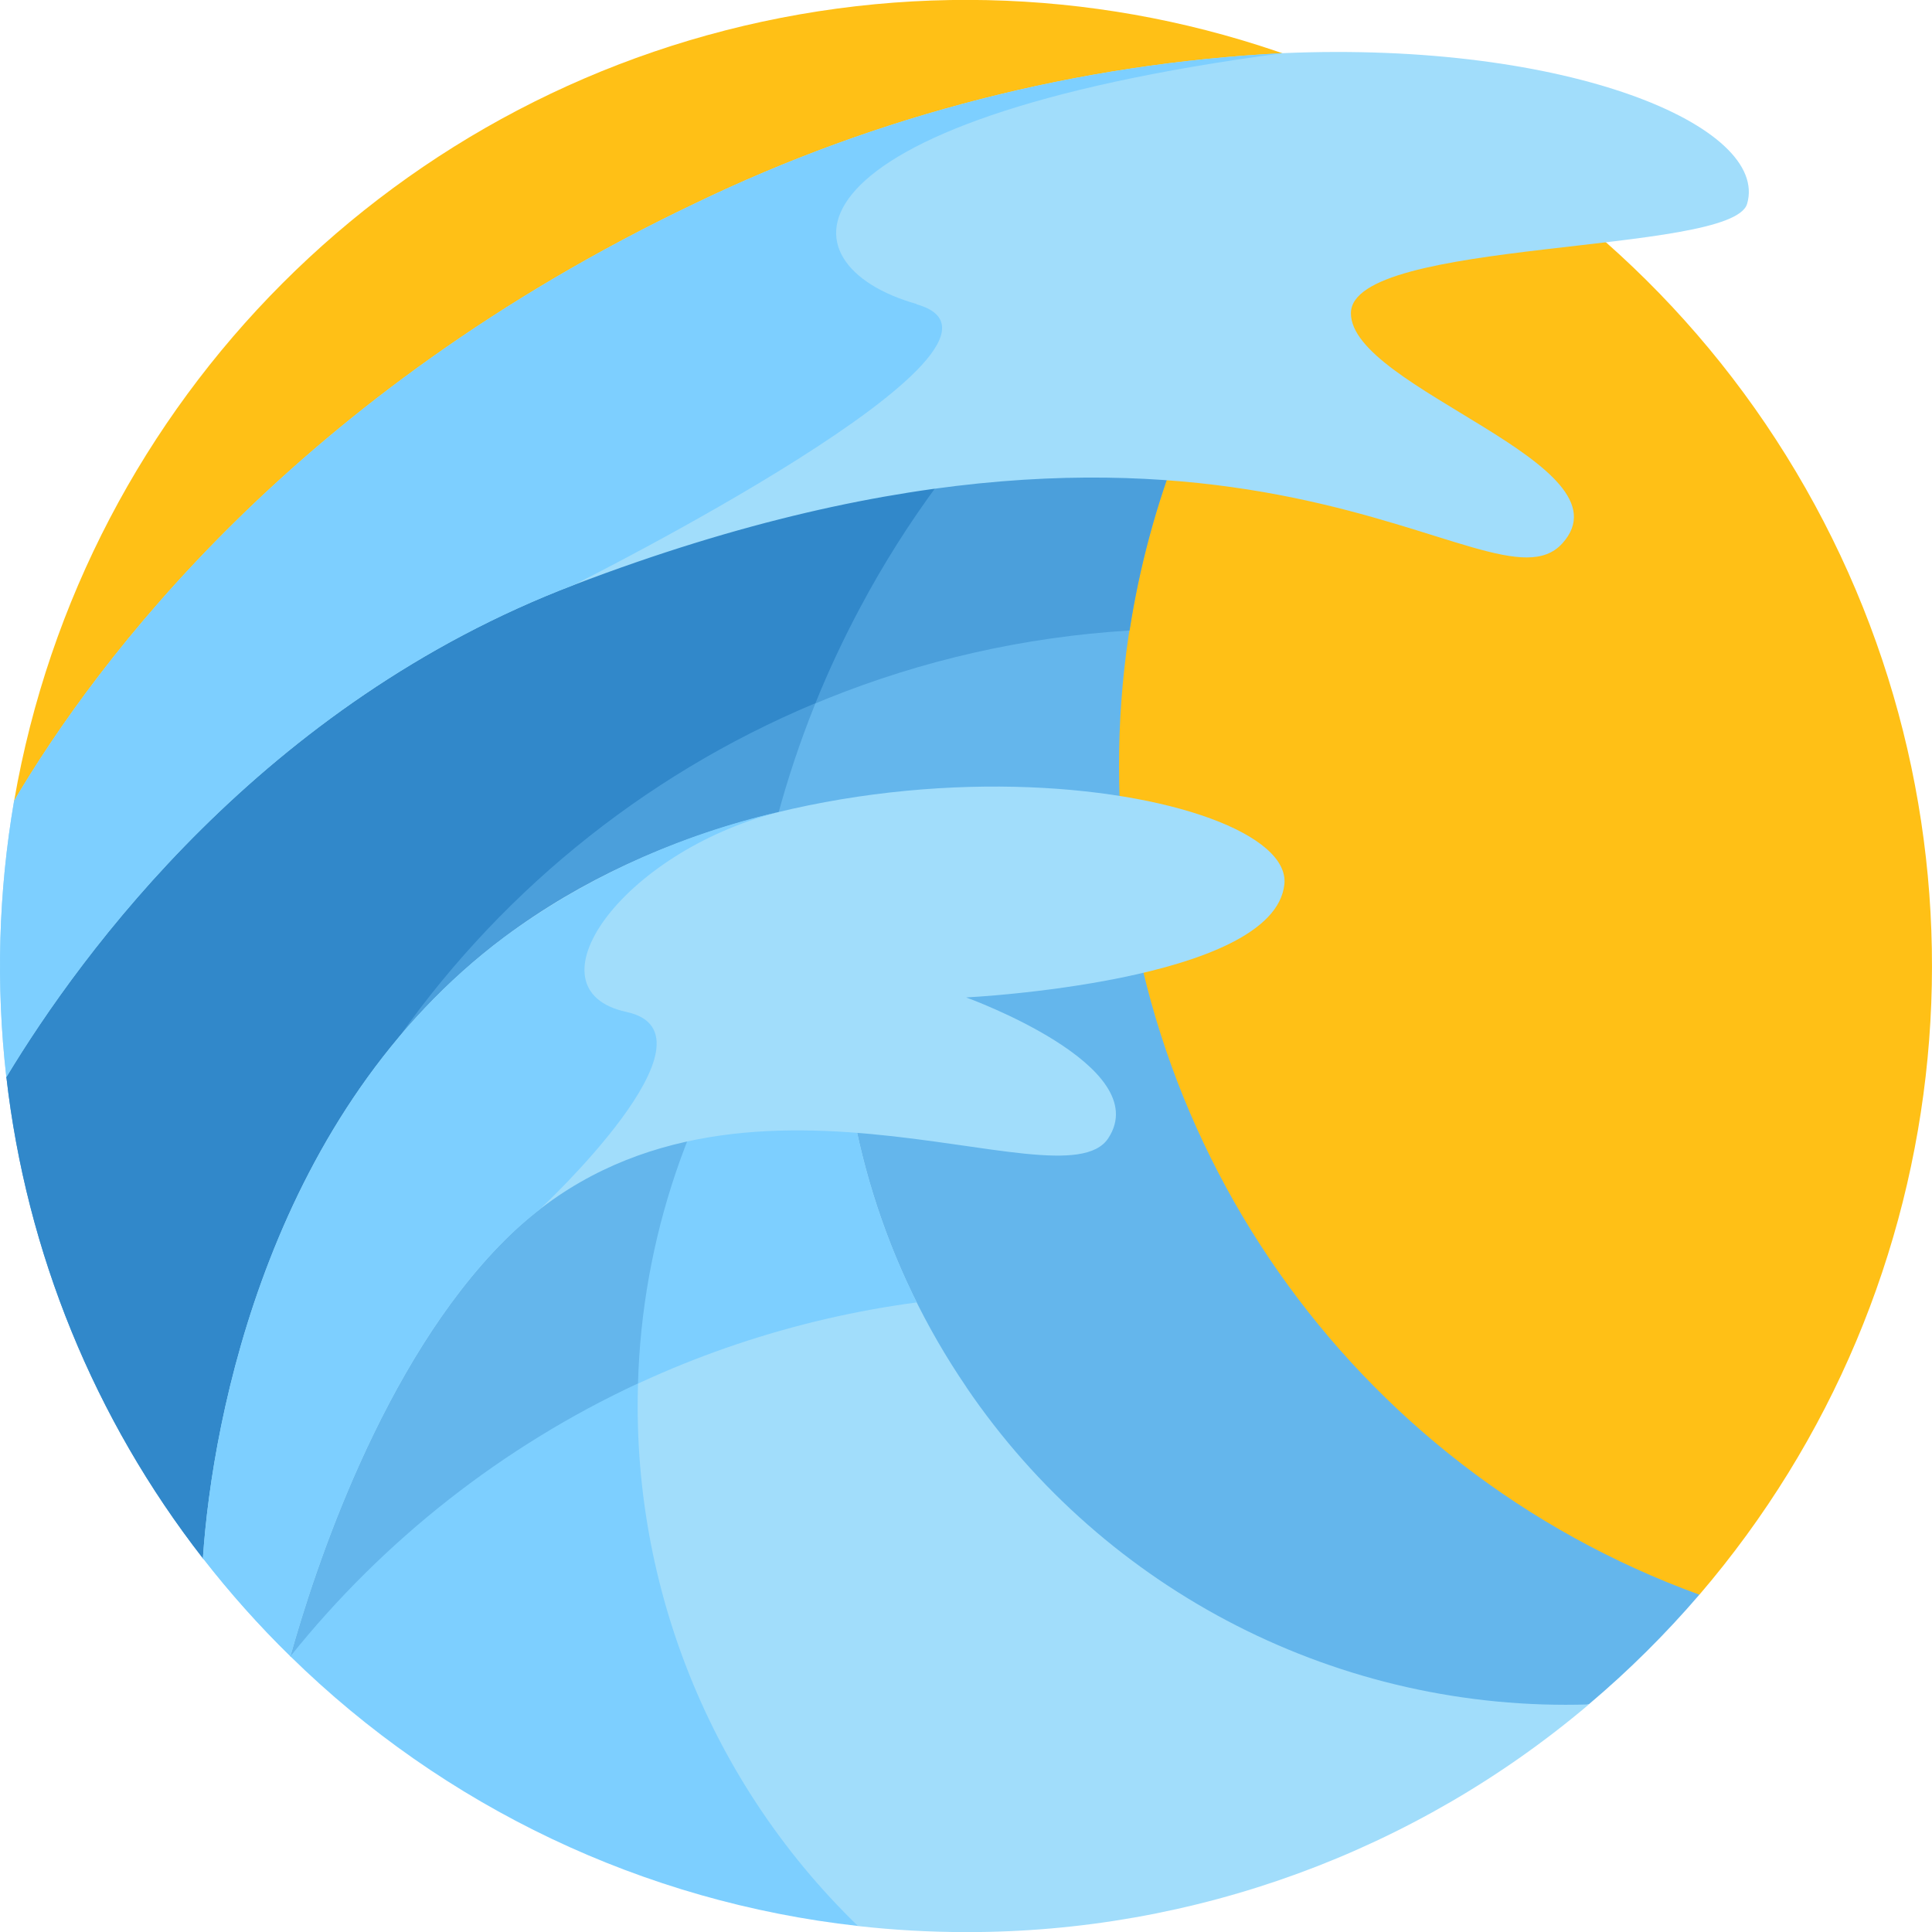
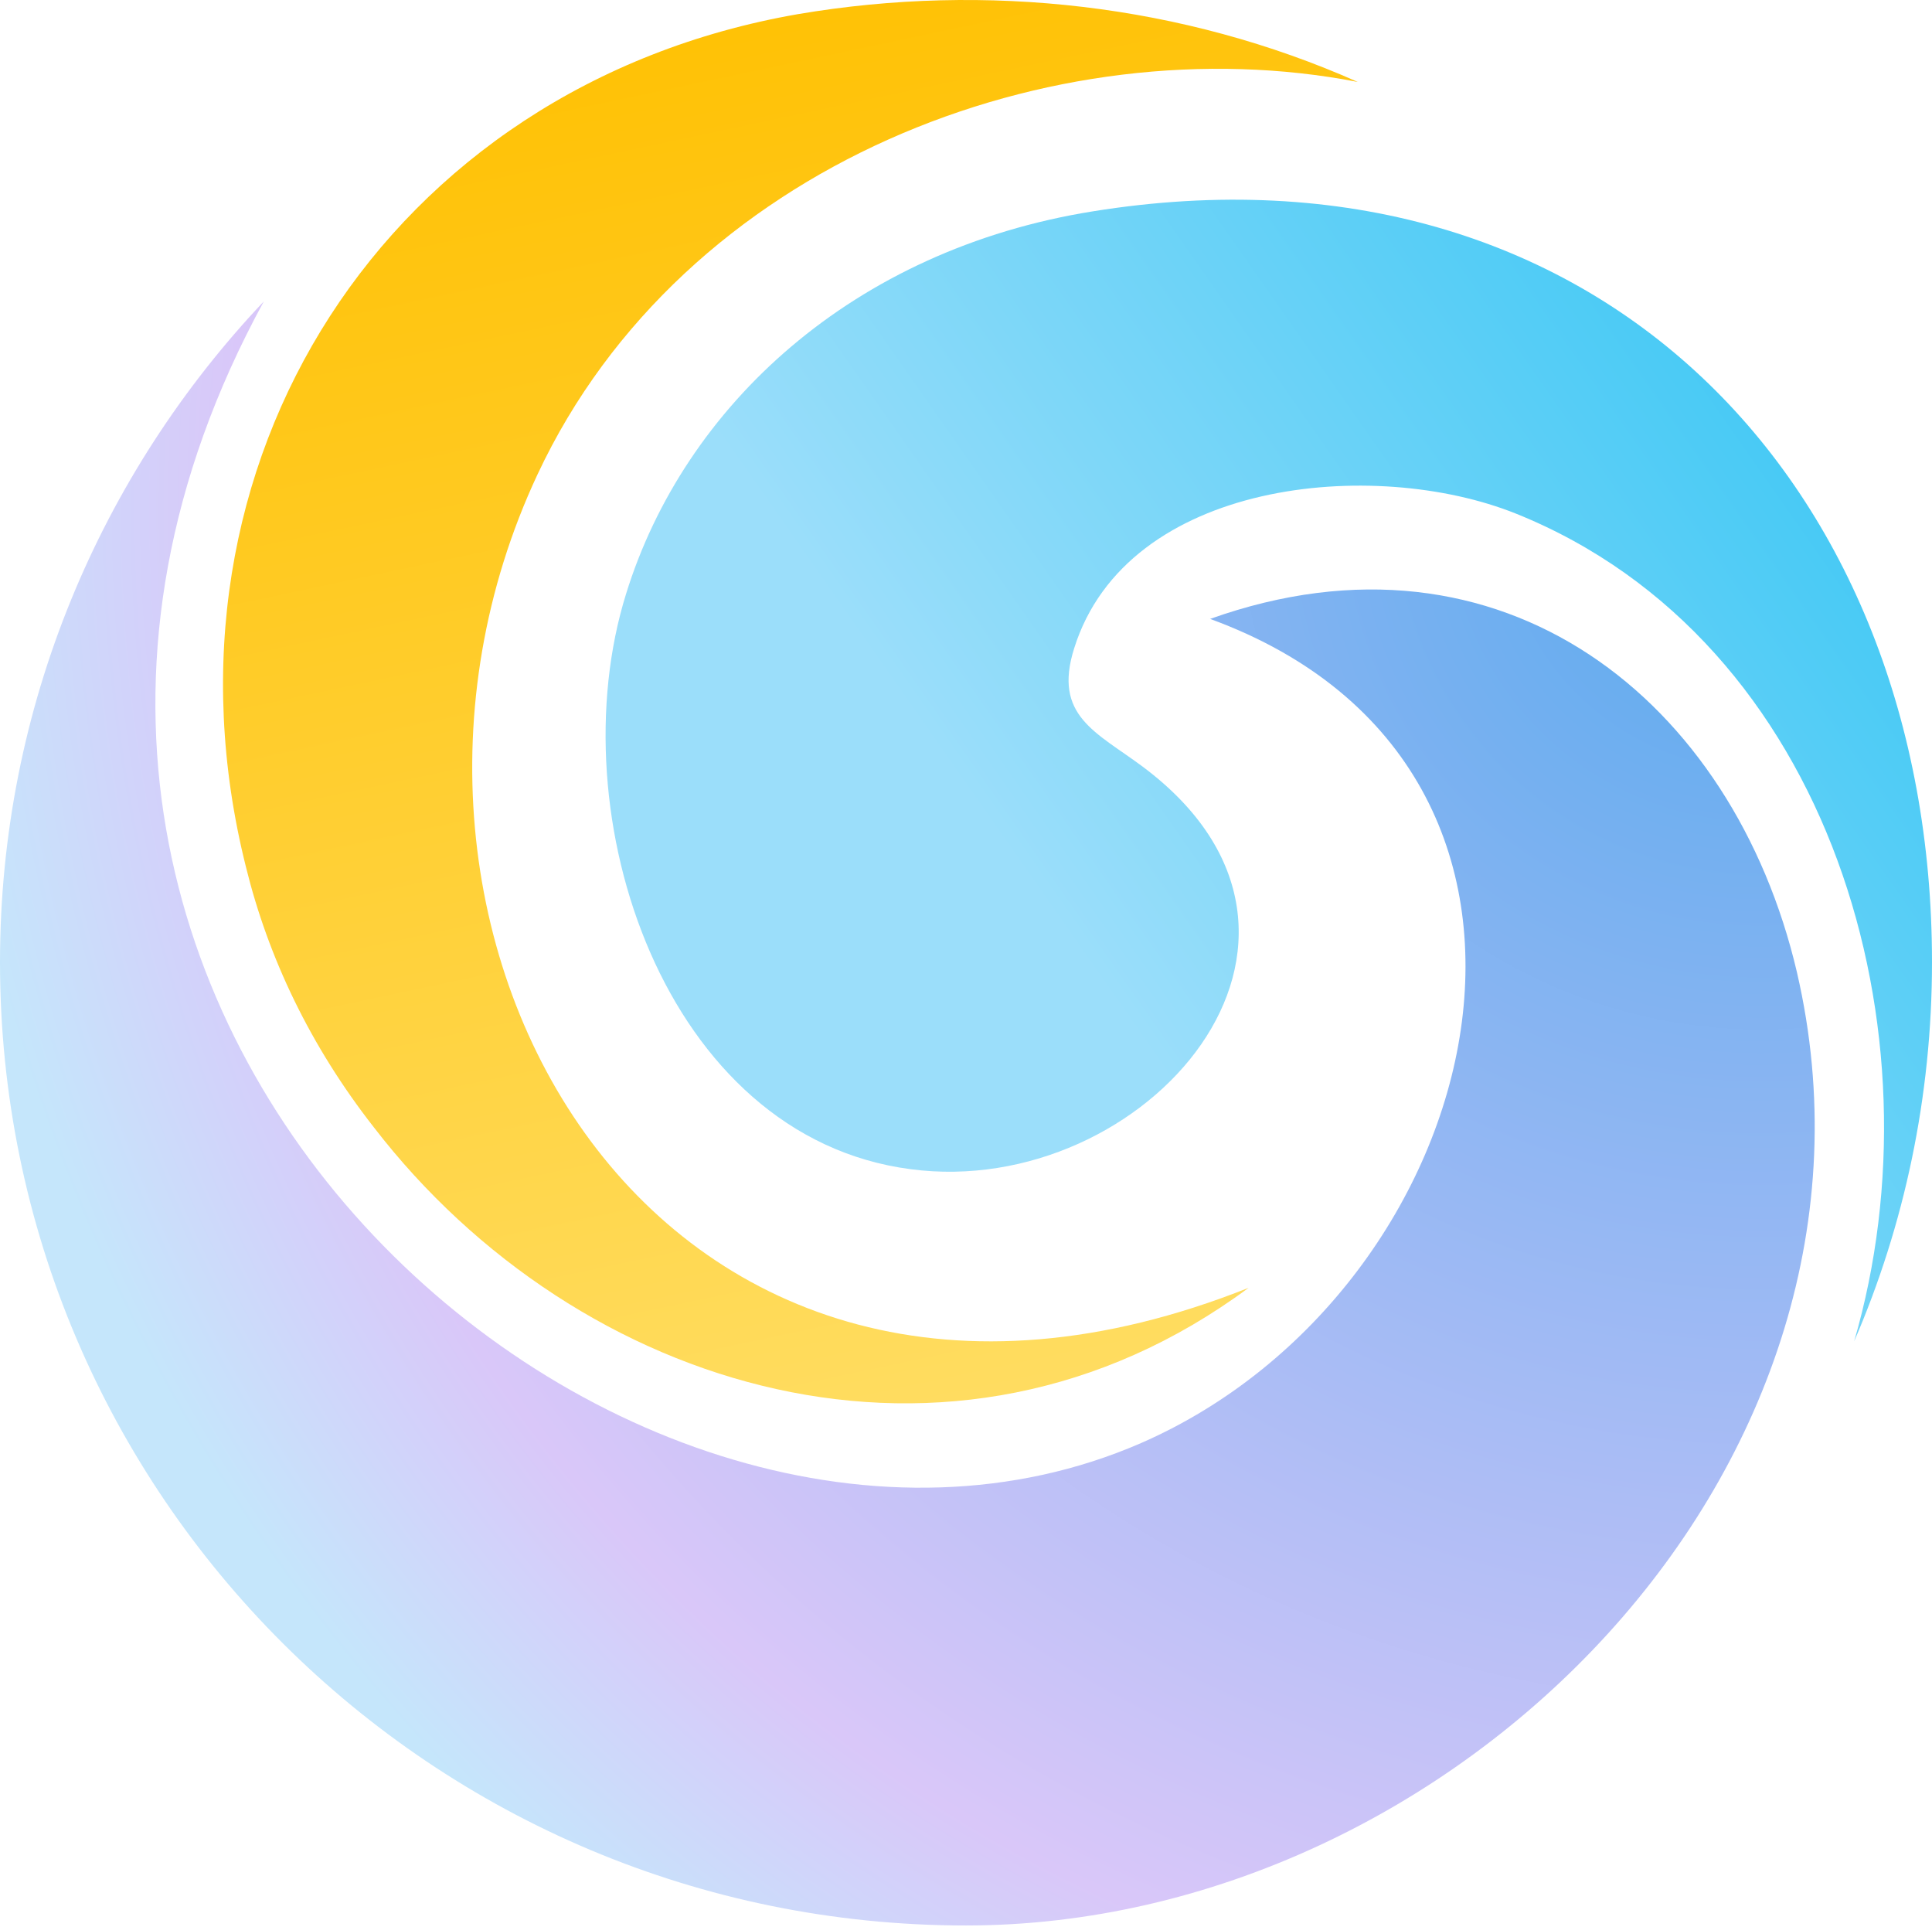
- <svg xmlns="http://www.w3.org/2000/svg" width="55.75" height="55.75" viewBox="0 0 55.75 55.75">
-   <g id="wave" transform="translate(0 0)">
-     <g id="Group_48" data-name="Group 48" transform="translate(0.408 0)">
-       <path id="Path_48" data-name="Path 48" d="M52.373,46.017A27.876,27.876,0,1,0,3.743,23.109C3.766,23.179,11.207,46.017,52.373,46.017Z" transform="translate(-3.743 0)" fill="#ffc016" />
-     </g>
-     <g id="Group_49" data-name="Group 49" transform="translate(0.184 7.923)">
-       <path id="Path_49" data-name="Path 49" d="M33.8,86.958a25.307,25.307,0,0,1,4.325-14.19S9.971,75.577,1.693,95.923v.007c.01.016.058.088.144.208,1.439,2.025,15.315,24.783,45.52,17.886a28.059,28.059,0,0,0,3.189-3.163A25.435,25.435,0,0,1,33.8,86.958Z" transform="translate(-1.693 -72.768)" fill="#64b6ec" />
-     </g>
-     <g id="Group_50" data-name="Group 50" transform="translate(0.184 7.924)">
-       <path id="Path_50" data-name="Path 50" d="M34.106,83.039a25.277,25.277,0,0,1,4.024-10.27S9.972,75.578,1.694,95.924v.007c.01.016.058.088.144.208A45.967,45.967,0,0,0,8.692,104.3,27.888,27.888,0,0,1,34.106,83.039Z" transform="translate(-1.694 -72.769)" fill="#4b9fdb" />
-     </g>
-     <g id="Group_51" data-name="Group 51" transform="translate(0.184 5.763)">
-       <path id="Path_51" data-name="Path 51" d="M31.474,98.507A28.581,28.581,0,0,1,38.12,52.924S11.134,57.676,1.694,78.24A27.74,27.74,0,0,0,7.363,92.126c.06.044,8.788,6.392,24.111,6.381Z" transform="translate(-1.694 -52.924)" fill="#4b9fdb" />
-     </g>
-     <g id="Group_52" data-name="Group 52" transform="translate(0.184 5.763)">
-       <path id="Path_52" data-name="Path 52" d="M25.04,67.452a28.89,28.89,0,0,1,1.285-2.747A28.439,28.439,0,0,1,38.12,52.924S11.134,57.676,1.694,78.24A27.74,27.74,0,0,0,7.363,92.126c.009.006.2.144.559.373A27.884,27.884,0,0,1,25.04,67.452Z" transform="translate(-1.694 -52.924)" fill="#3188ca" />
-     </g>
-     <g id="Group_53" data-name="Group 53" transform="translate(8.378 28.361)">
-       <path id="Path_53" data-name="Path 53" d="M96.444,272.125a20.829,20.829,0,0,1-3.619-11.661S77.513,263.193,76.939,279.9l16.378,7.781a28.153,28.153,0,0,0,3.119.175,27.761,27.761,0,0,0,17.974-6.57,20.911,20.911,0,0,1-17.966-9.157Z" transform="translate(-76.939 -260.464)" fill="#a1ddfb" />
-     </g>
-     <g id="Group_54" data-name="Group 54" transform="translate(8.378 28.361)">
-       <path id="Path_54" data-name="Path 54" d="M76.941,279.9a27.84,27.84,0,0,1,18.073-10.215,20.806,20.806,0,0,1-2.188-9.218S77.513,263.192,76.939,279.9Z" transform="translate(-76.939 -260.463)" fill="#7dcfff" />
-     </g>
-     <g id="Group_55" data-name="Group 55" transform="translate(8.352 27.731)">
-       <path id="Path_55" data-name="Path 55" d="M86.8,266.091a20.831,20.831,0,0,1,4.339-11.413S76,258.763,76.728,274.741a27.783,27.783,0,0,0,16.379,7.782A20.88,20.88,0,0,1,86.8,266.091Z" transform="translate(-76.702 -254.678)" fill="#7dcfff" />
-     </g>
-     <g id="Group_56" data-name="Group 56" transform="translate(8.352 27.731)">
-       <path id="Path_56" data-name="Path 56" d="M76.73,274.742a27.974,27.974,0,0,1,10.03-7.875c.008-.258.019-.517.036-.776a20.831,20.831,0,0,1,4.339-11.413S76,258.763,76.728,274.741Z" transform="translate(-76.702 -254.678)" fill="#64b6ec" />
-     </g>
-     <g id="Group_57" data-name="Group 57" transform="translate(0 1.5)">
-       <path id="Path_57" data-name="Path 57" d="M50.415,18.154c-.436,1.488-11.433.98-11.433,3.158s8.167,4.355,6.1,6.642-9.146-6.207-28.528,1.2C7.6,32.571,2.347,39.767.183,43.355a28.142,28.142,0,0,1,.224-7.974c2.379-4.034,8.135-11.751,19.628-17.228a44.221,44.221,0,0,1,16.981-4.346C45.3,13.451,51.064,15.936,50.415,18.154Z" transform="translate(0 -13.773)" fill="#a1ddfb" />
-     </g>
-     <g id="Group_58" data-name="Group 58" transform="translate(5.853 22.698)">
-       <path id="Path_58" data-name="Path 58" d="M62.452,212.8c-6.725,5.03-8.426,13.8-8.7,17.923a28.042,28.042,0,0,0,2.525,2.83c.684-2.456,2.637-8.46,6.177-12,6.329-6.329,16.057-.877,17.422-2.947,1.379-2.091-4.1-4.065-4.1-4.065s8.892-.436,9.183-3.267S71.406,206.1,62.452,212.8Z" transform="translate(-53.75 -208.457)" fill="#a1ddfb" />
-     </g>
-     <g id="Group_59" data-name="Group 59" transform="translate(0 1.534)">
-       <path id="Path_59" data-name="Path 59" d="M26.452,21.329c-4.036-1.136-4.13-5.289,10.564-7.239a44.221,44.221,0,0,0-16.981,4.346C8.542,23.913,2.786,31.629.407,35.664a28.142,28.142,0,0,0-.224,7.974c2.164-3.589,7.417-10.784,16.368-14.2,0,0,13.938-6.969,9.9-8.1Z" transform="translate(0 -14.09)" fill="#7dcfff" />
-     </g>
-     <g id="Group_60" data-name="Group 60" transform="translate(5.853 23.434)">
-       <path id="Path_60" data-name="Path 60" d="M70.358,215.218a21.618,21.618,0,0,0-7.906,3.606c-6.725,5.03-8.425,13.8-8.7,17.924a28.041,28.041,0,0,0,2.525,2.83c.684-2.456,2.637-8.46,6.177-12a10.7,10.7,0,0,1,1.014-.893v0s5.447-5.065,2.507-5.7S65.808,216.394,70.358,215.218Z" transform="translate(-53.75 -215.218)" fill="#7dcfff" />
+ <svg xmlns="http://www.w3.org/2000/svg" width="100%" height="100%" viewBox="0 0 1024 1021" version="1.1" xml:space="preserve" style="fill-rule:evenodd;clip-rule:evenodd;stroke-linejoin:round;stroke-miterlimit:2;">
+   <g transform="matrix(1,0,0,1,-39,-29.8354)">
+     <g transform="matrix(0.97035,0,0,0.97035,211.863,1686.47)">
+       <g transform="matrix(3.11268,0,0,3.11268,-655.222,-2022.12)">
+         <path d="M353.538,354.317C263.762,393.441 130.813,279.991 199.565,154.035C170.999,184.228 153.269,225.07 153.269,269.976C153.269,363.401 229.233,438.969 322.777,438.969C408.632,438.969 488.685,358.232 468.589,271.703C457.451,224.126 416.952,191.423 365.622,209.74C437.517,236.028 415.065,327.404 353.538,354.317Z" style="fill:url(#_Radial1);" />
+       </g>
+       <g transform="matrix(3.11268,0,0,3.11268,-655.222,-2022.12)">
+         <path d="M353.849,235.706C345.689,229.605 338,226.796 341.766,214.894C351.03,185.325 394.347,181.259 419.309,191.275C474.872,213.65 494.335,282.649 478.636,336.486C487.428,316.134 492.298,293.609 492.298,269.976C492.298,186.104 433.592,123.989 345.066,138.23C303.005,144.952 273.337,172.34 263.13,205.353C251.044,244.157 269.883,300.652 313.043,306.281C354.323,311.763 394.2,265.911 353.849,235.706Z" style="fill:url(#_Linear2);" />
+       </g>
+       <g transform="matrix(3.11268,0,0,3.11268,-655.222,-2022.12)">
+         <path d="M372.378,327.093C268.631,368.408 209.925,264.817 247.592,184.391C273.174,129.781 338.315,105.207 391.527,115.533C360.915,101.925 326.391,98.014 293.271,103.641C221.226,116.163 178.689,182.516 196.423,253.24C200.348,269.194 207.726,284.689 218.868,298.927C254.657,345.397 320.418,365.586 372.378,327.093Z" style="fill:url(#_Linear3);" />
+       </g>
    </g>
  </g>
+   <defs>
+     <radialGradient id="_Radial1" cx="0" cy="0" r="1" gradientUnits="userSpaceOnUse" gradientTransform="matrix(-274.908,160.729,-160.729,-274.908,461.419,190.933)">
+       <stop offset="0" style="stop-color:rgb(189,214,251);stop-opacity:1" />
+       <stop offset="0.05" style="stop-color:rgb(168,204,248);stop-opacity:1" />
+       <stop offset="0.1" style="stop-color:rgb(103,173,239);stop-opacity:1" />
+       <stop offset="0.84" style="stop-color:rgb(217,199,249);stop-opacity:1" />
+       <stop offset="1" style="stop-color:rgb(197,230,251);stop-opacity:1" />
+     </radialGradient>
+     <linearGradient id="_Linear2" x1="0" y1="0" x2="1" y2="0" gradientUnits="userSpaceOnUse" gradientTransform="matrix(-148.366,104.804,-104.804,-148.366,492.298,165.258)">
+       <stop offset="0" style="stop-color:rgb(143,213,227);stop-opacity:1" />
+       <stop offset="0.01" style="stop-color:rgb(56,198,244);stop-opacity:1" />
+       <stop offset="1" style="stop-color:rgb(155,222,250);stop-opacity:1" />
+     </linearGradient>
+     <linearGradient id="_Linear3" x1="0" y1="0" x2="1" y2="0" gradientUnits="userSpaceOnUse" gradientTransform="matrix(56.1279,257.262,-257.262,56.1279,235.838,101.155)">
+       <stop offset="0" style="stop-color:rgb(255,192,0);stop-opacity:1" />
+       <stop offset="1" style="stop-color:rgb(255,221,98);stop-opacity:1" />
+     </linearGradient>
+   </defs>
</svg>
